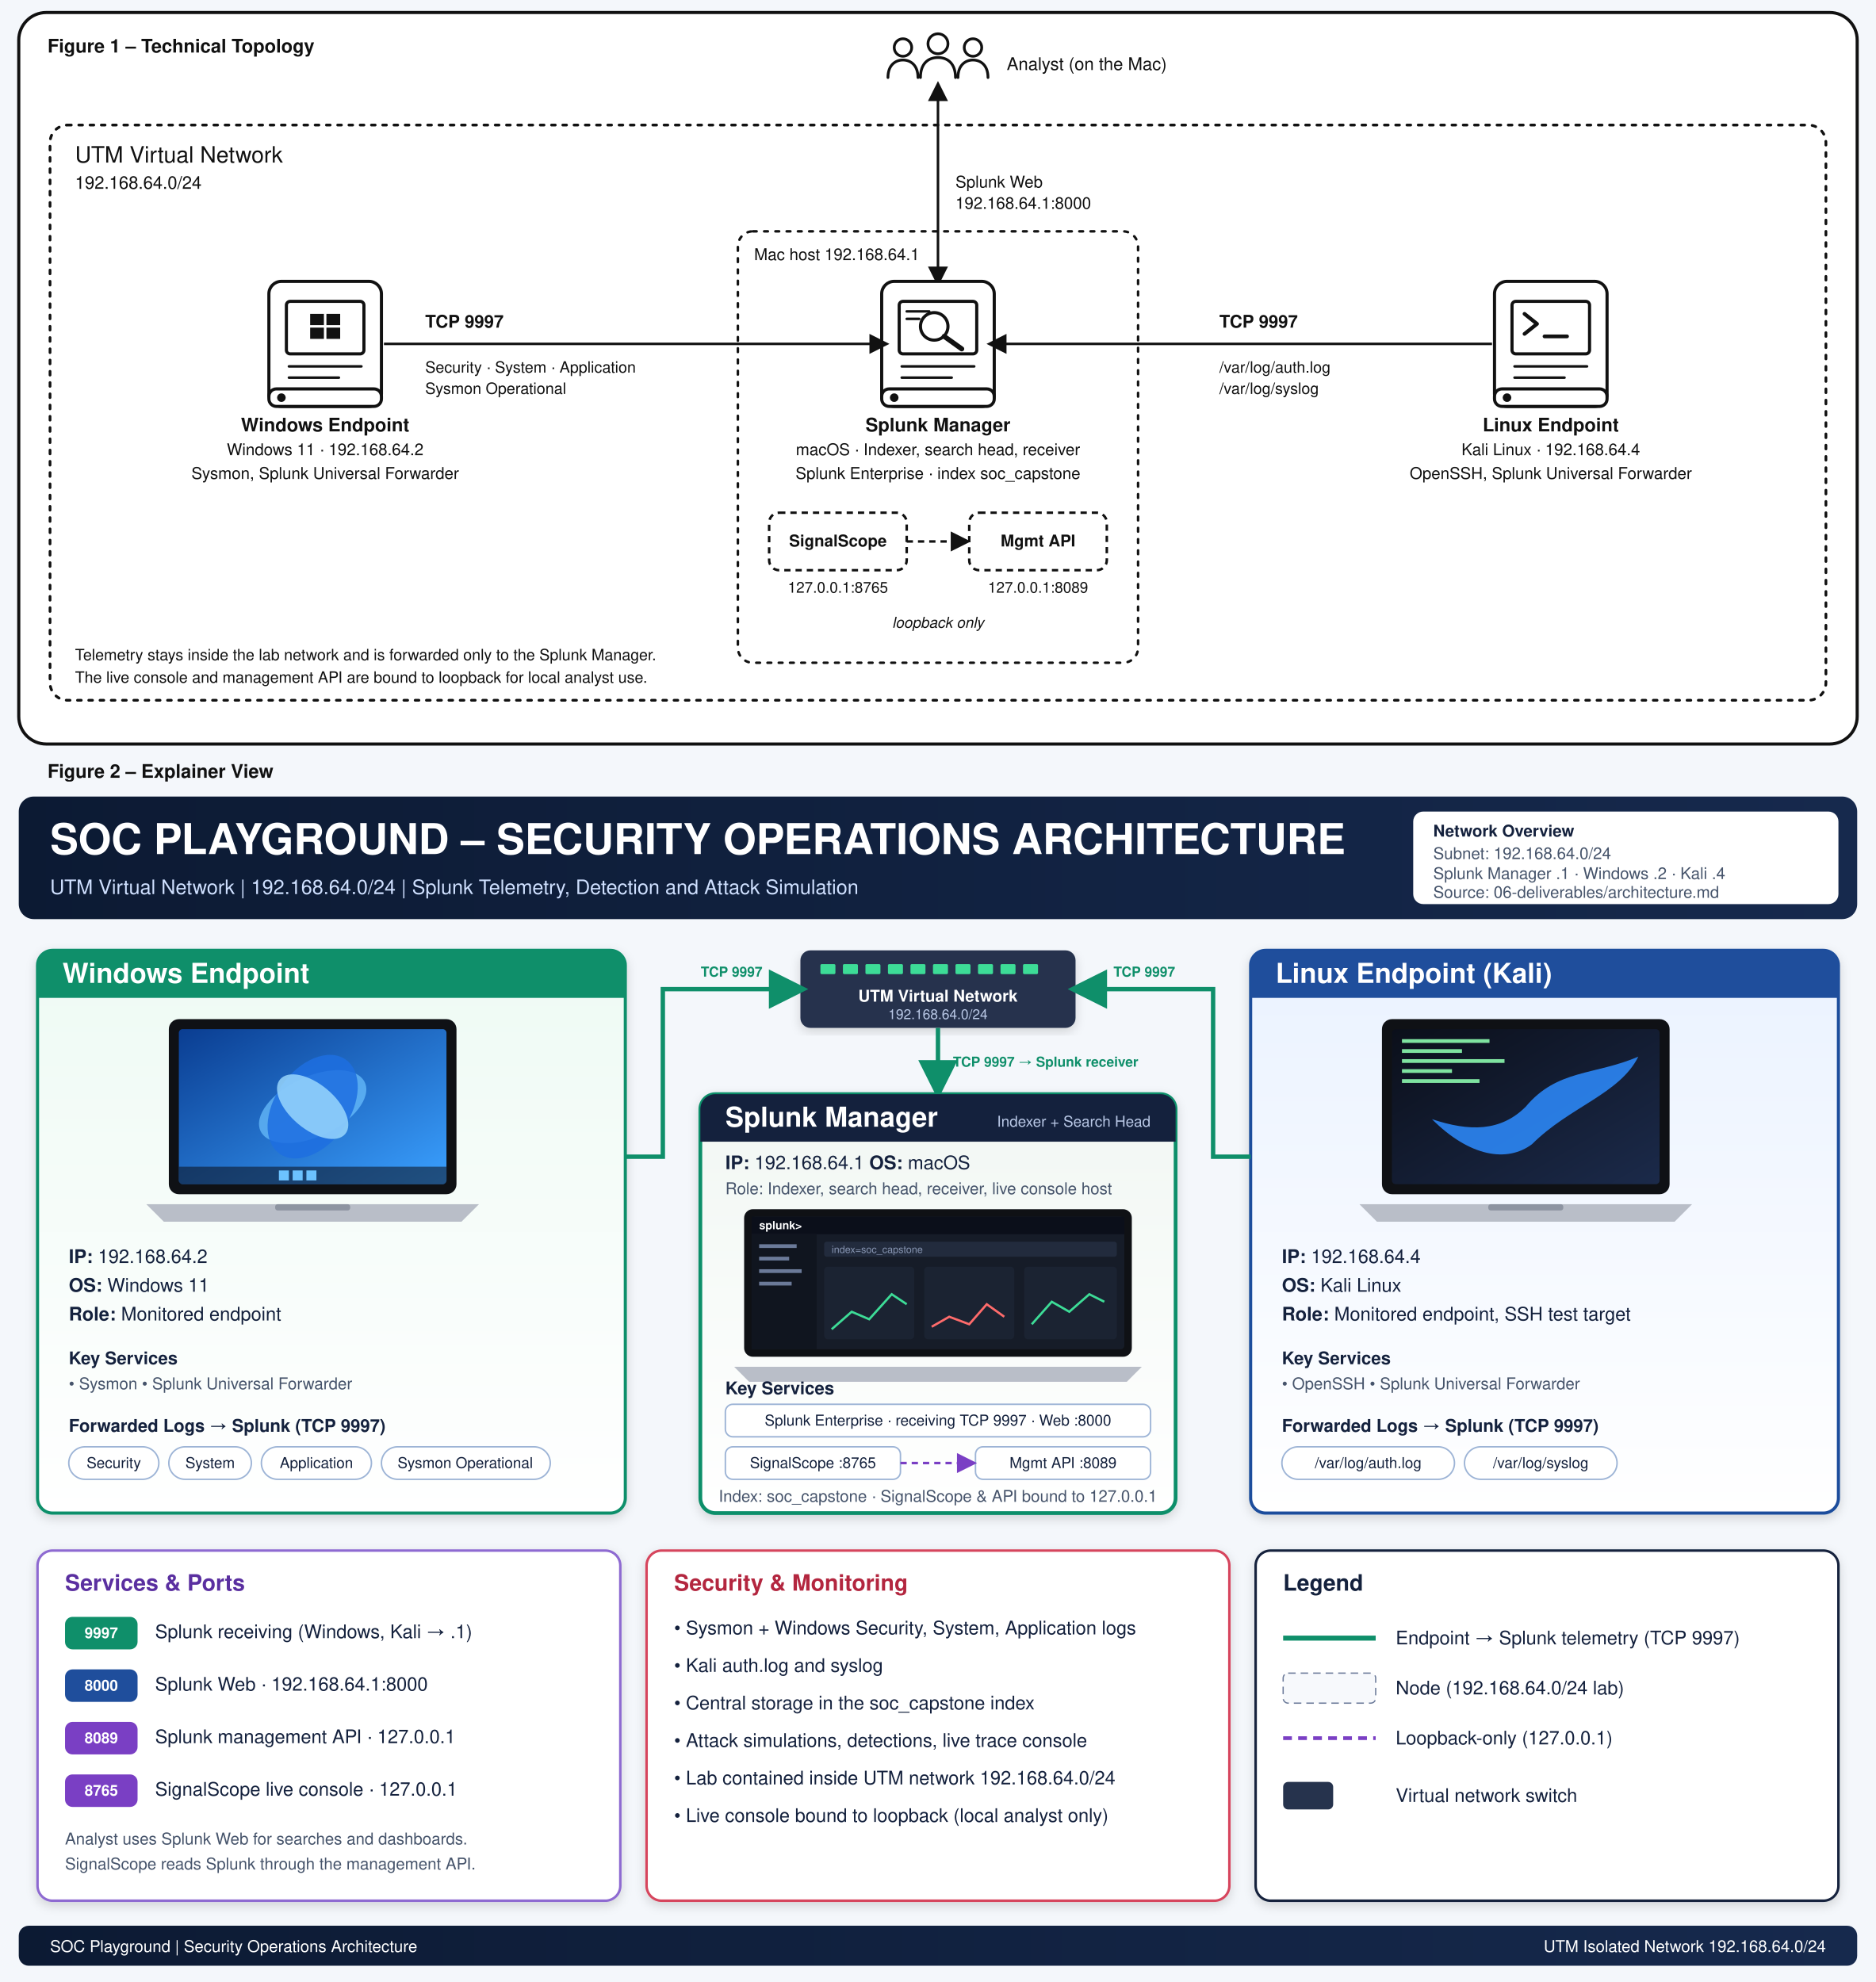
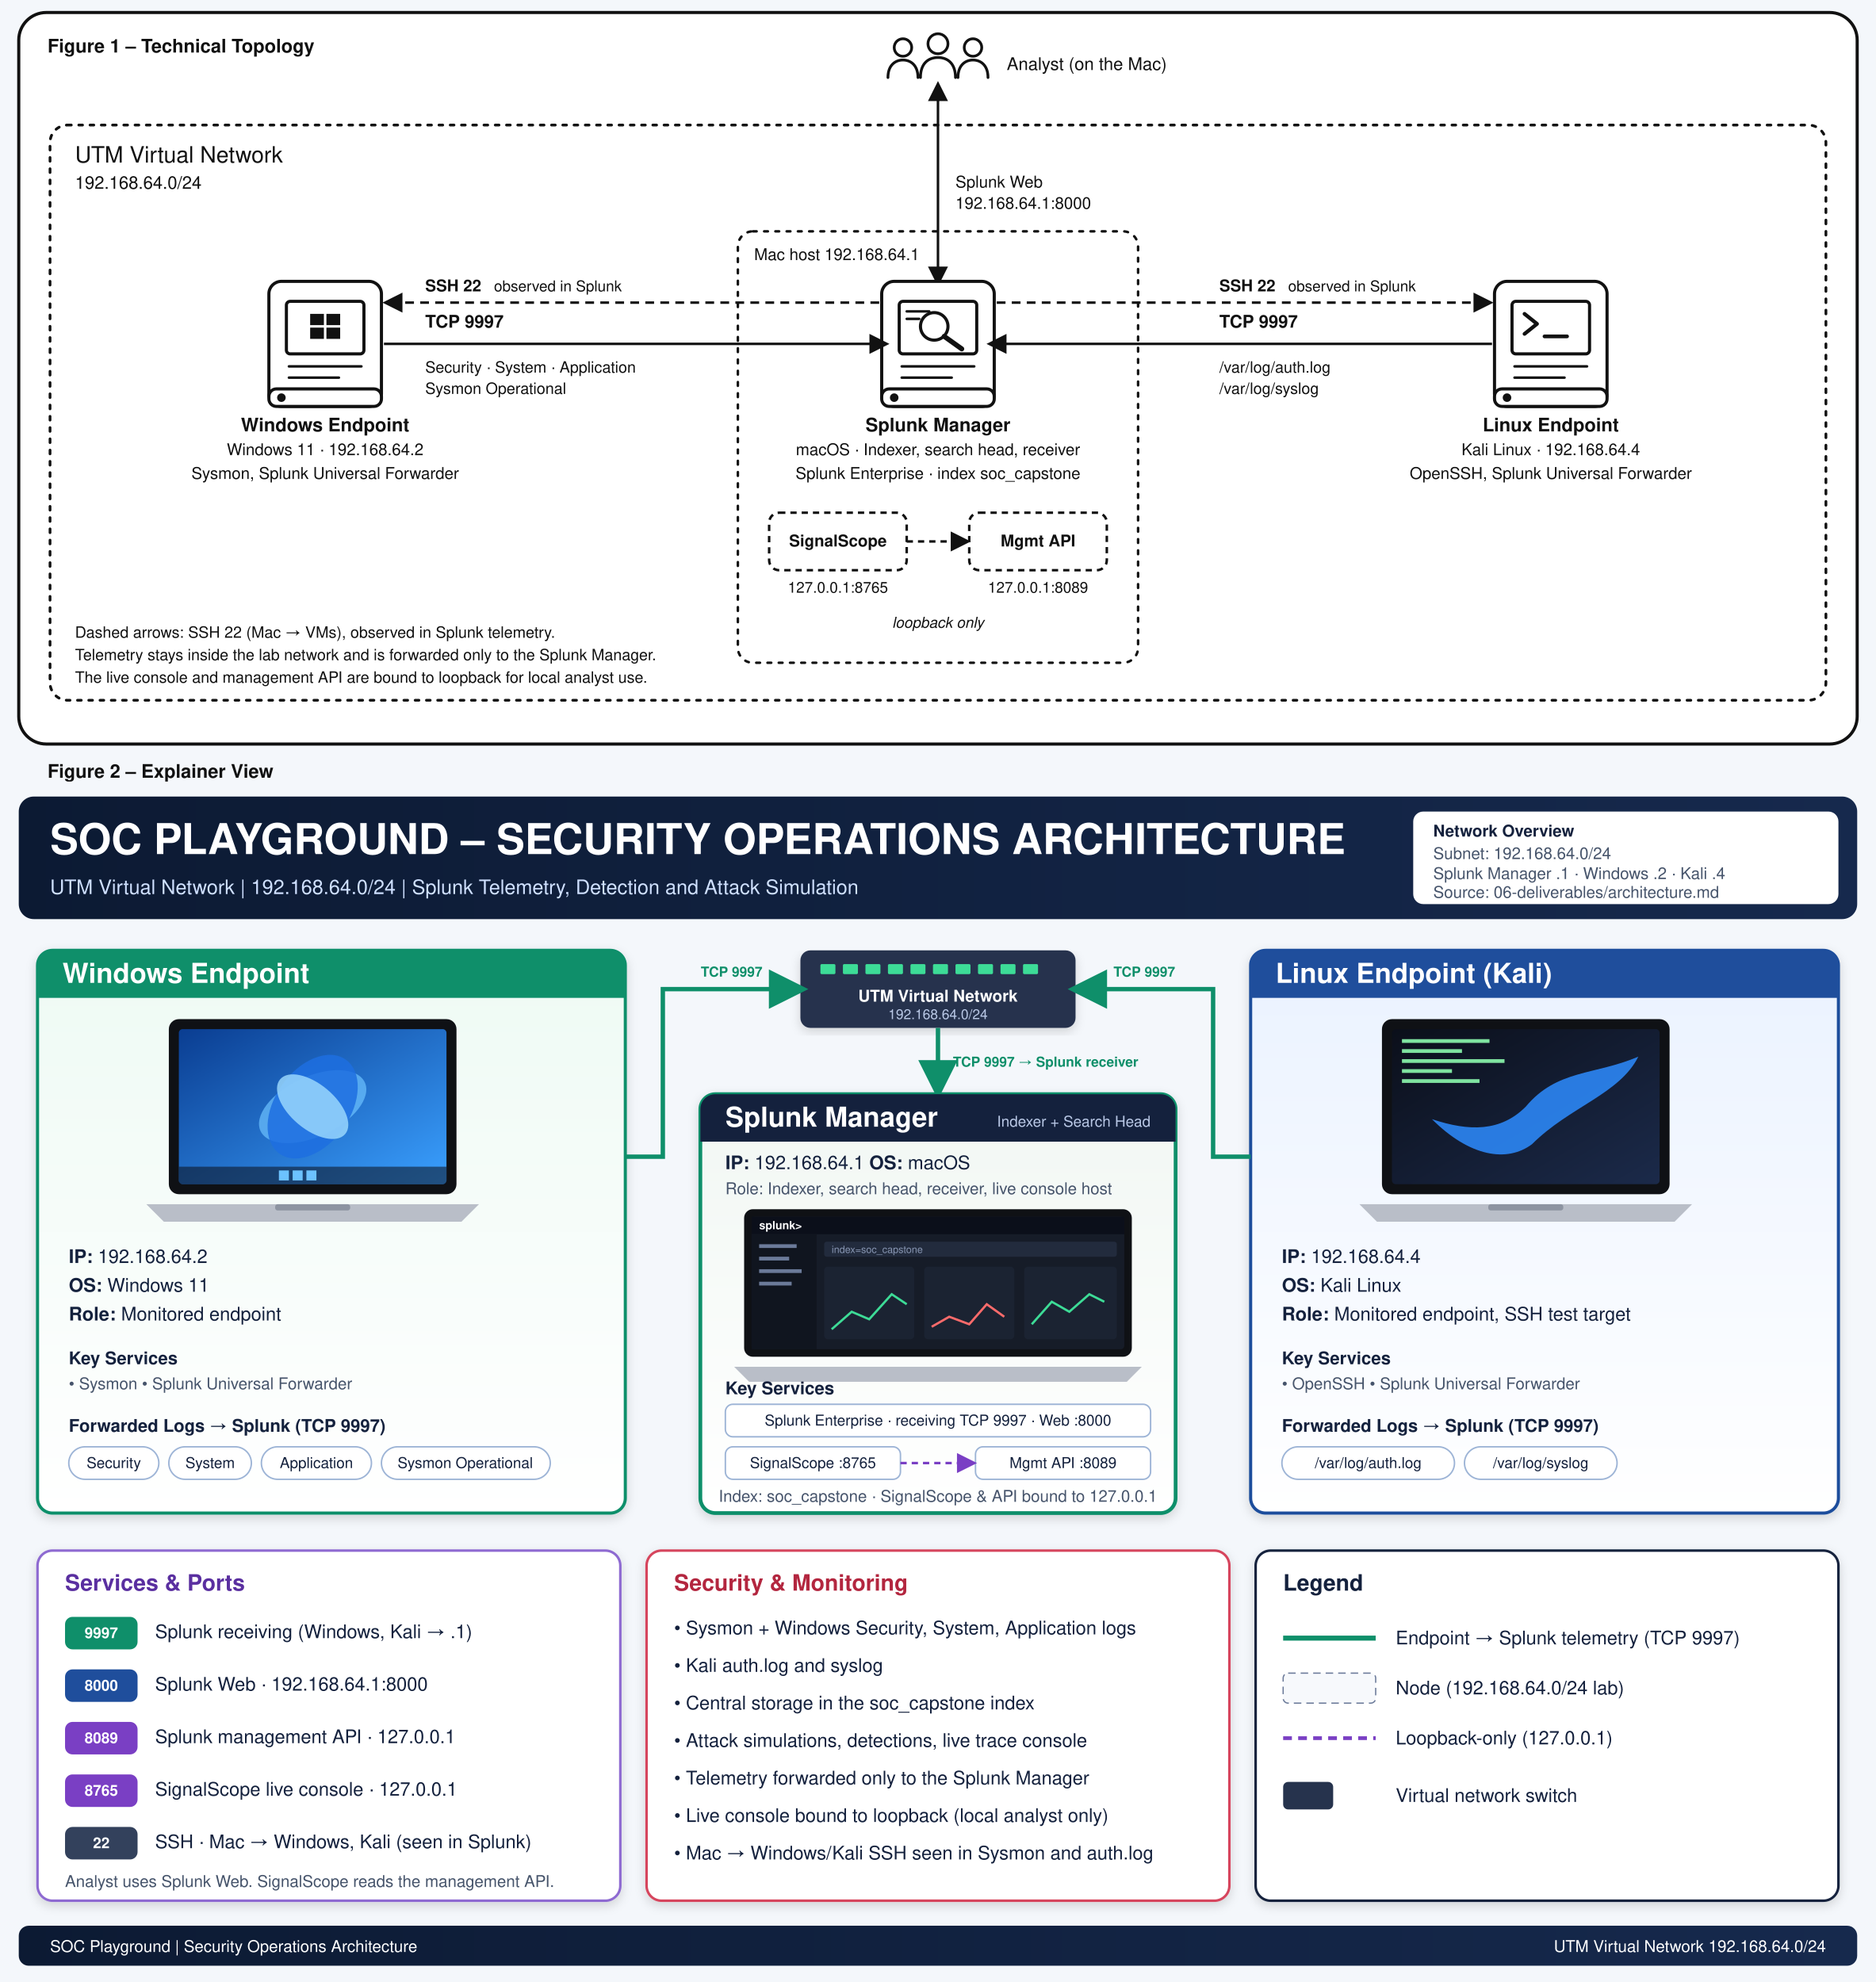
<svg xmlns="http://www.w3.org/2000/svg" viewBox="0 0 1500 1585" font-family="Helvetica, Arial, sans-serif">
  <defs>
    <marker id="k" viewBox="0 0 10 10" refX="8" refY="5" markerWidth="8" markerHeight="8" orient="auto-start-reverse">
      <path d="M0 0L10 5L0 10z" fill="#111" />
    </marker>
  </defs>
  <rect width="1500" height="1585" fill="#f4f7fb" />
  <rect x="15" y="10" width="1470" height="585" rx="22" fill="#fff" stroke="#111" stroke-width="2.5" />
  <text x="38" y="42" font-size="15" font-weight="700" fill="#111">Figure 1 – Technical Topology</text>
  <g fill="none" stroke="#111" stroke-width="2.2" stroke-linecap="round">
    <circle cx="722" cy="38" r="7" />
    <circle cx="750" cy="35" r="8" />
    <circle cx="778" cy="38" r="7" />
    <path d="M710 62c0-10 6-14 12-14s12 4 12 14M736 62c0-11 6-16 14-16s14 5 14 16M766 62c0-10 6-14 12-14s12 4 12 14" />
  </g>
  <text x="805" y="56" font-size="14" fill="#111">Analyst (on the Mac)</text>
  <rect x="40" y="100" width="1420" height="460" rx="14" fill="none" stroke="#111" stroke-width="2.2" stroke-dasharray="3 6" stroke-linecap="round" />
  <text x="60" y="130" font-size="18" fill="#111">UTM Virtual Network</text>
  <text x="60" y="151" font-size="14" fill="#111">192.168.64.0/24</text>
  <rect x="590" y="185" width="320" height="345" rx="12" fill="none" stroke="#111" stroke-width="2" stroke-dasharray="3 6" stroke-linecap="round" />
  <text x="603" y="208" font-size="13" fill="#111">Mac host 192.168.64.1</text>
  <line x1="750" y1="68" x2="750" y2="226" stroke="#111" stroke-width="2" marker-start="url(#k)" marker-end="url(#k)" />
  <text x="764" y="150" font-size="13" fill="#111">Splunk Web</text>
  <text x="764" y="167" font-size="13" fill="#111">192.168.64.1:8000</text>
  <g transform="translate(705,225)" fill="none" stroke="#111" stroke-width="2.5" stroke-linecap="round" stroke-linejoin="round">
    <rect width="90" height="100" rx="10" fill="#fff" />
    <rect x="0" y="86" width="90" height="14" rx="6" fill="#fff" />
    <circle cx="10" cy="93" r="2.2" fill="#111" />
    <rect x="14" y="16" width="62" height="42" rx="3" />
    <circle cx="42" cy="36" r="11" />
    <path d="M50 44l14 10" stroke-width="4" />
    <path d="M20 24h18M20 30h10" stroke-width="2" />
    <path d="M16 68h58M16 77h40" stroke-width="2" />
  </g>
  <text x="750" y="345" text-anchor="middle" font-size="15" font-weight="700" fill="#111">Splunk Manager</text>
  <text x="750" y="364" text-anchor="middle" font-size="13" font-weight="400" fill="#111">macOS · Indexer, search head, receiver</text>
  <text x="750" y="383" text-anchor="middle" font-size="13" font-weight="400" fill="#111">Splunk Enterprise · index soc_capstone</text>
  <g fill="none" stroke="#111" stroke-width="2">
    <rect x="615" y="410" width="110" height="46" rx="8" stroke-dasharray="5 4" />
    <rect x="775" y="410" width="110" height="46" rx="8" stroke-dasharray="5 4" />
  </g>
  <text x="670" y="437" text-anchor="middle" font-size="13" font-weight="700" fill="#111">SignalScope</text>
  <text x="830" y="437" text-anchor="middle" font-size="13" font-weight="700" fill="#111">Mgmt API</text>
  <text x="670" y="474" text-anchor="middle" font-size="12" fill="#111">127.0.0.1:8765</text>
  <text x="830" y="474" text-anchor="middle" font-size="12" fill="#111">127.0.0.1:8089</text>
  <line x1="725" y1="433" x2="773" y2="433" stroke="#111" stroke-width="2" stroke-dasharray="5 4" marker-end="url(#k)" />
  <text x="750" y="502" text-anchor="middle" font-size="12" font-style="italic" fill="#111">loopback only</text>
  <g transform="translate(215,225)" fill="none" stroke="#111" stroke-width="2.5" stroke-linecap="round" stroke-linejoin="round">
    <rect width="90" height="100" rx="10" fill="#fff" />
    <rect x="0" y="86" width="90" height="14" rx="6" fill="#fff" />
    <circle cx="10" cy="93" r="2.2" fill="#111" />
    <rect x="14" y="16" width="62" height="42" rx="3" />
    <g fill="#111" stroke="none">
      <rect x="33" y="26" width="11" height="9" />
      <rect x="46" y="26" width="11" height="9" />
      <rect x="33" y="37" width="11" height="9" />
      <rect x="46" y="37" width="11" height="9" />
    </g>
    <path d="M16 68h58M16 77h40" stroke-width="2" />
  </g>
  <text x="260" y="345" text-anchor="middle" font-size="15" font-weight="700" fill="#111">Windows Endpoint</text>
  <text x="260" y="364" text-anchor="middle" font-size="13" font-weight="400" fill="#111">Windows 11 · 192.168.64.2</text>
  <text x="260" y="383" text-anchor="middle" font-size="13" font-weight="400" fill="#111">Sysmon, Splunk Universal Forwarder</text>
  <g transform="translate(1195,225)" fill="none" stroke="#111" stroke-width="2.5" stroke-linecap="round" stroke-linejoin="round">
    <rect width="90" height="100" rx="10" fill="#fff" />
    <rect x="0" y="86" width="90" height="14" rx="6" fill="#fff" />
    <circle cx="10" cy="93" r="2.2" fill="#111" />
    <rect x="14" y="16" width="62" height="42" rx="3" />
    <path d="M24 26l10 8-10 8M40 44h18" stroke-width="3" />
    <path d="M16 68h58M16 77h40" stroke-width="2" />
  </g>
  <text x="1240" y="345" text-anchor="middle" font-size="15" font-weight="700" fill="#111">Linux Endpoint</text>
  <text x="1240" y="364" text-anchor="middle" font-size="13" font-weight="400" fill="#111">Kali Linux · 192.168.64.4</text>
  <text x="1240" y="383" text-anchor="middle" font-size="13" font-weight="400" fill="#111">OpenSSH, Splunk Universal Forwarder</text>
  <line x1="307" y1="275" x2="708" y2="275" stroke="#111" stroke-width="2" marker-end="url(#k)" />
  <text x="340" y="262" font-size="14" font-weight="700" fill="#111">TCP 9997</text>
  <text x="340" y="298" font-size="12.5" fill="#111">Security · System · Application</text>
  <text x="340" y="315" font-size="12.5" fill="#111">Sysmon Operational</text>
  <line x1="1193" y1="275" x2="792" y2="275" stroke="#111" stroke-width="2" marker-end="url(#k)" />
  <text x="975" y="262" font-size="14" font-weight="700" fill="#111">TCP 9997</text>
  <text x="975" y="298" font-size="12.5" fill="#111">/var/log/auth.log</text>
  <text x="975" y="315" font-size="12.5" fill="#111">/var/log/syslog</text>
+   <line x1="703" y1="242" x2="309" y2="242" stroke="#111" stroke-width="2" stroke-dasharray="7 5" marker-end="url(#k)" />
+   <text x="340" y="233" font-size="13" font-weight="700" fill="#111">SSH 22</text>
+   <text x="395" y="233" font-size="12" fill="#111">observed in Splunk</text>
+   <line x1="797" y1="242" x2="1191" y2="242" stroke="#111" stroke-width="2" stroke-dasharray="7 5" marker-end="url(#k)" />
+   <text x="975" y="233" font-size="13" font-weight="700" fill="#111">SSH 22</text>
+   <text x="1030" y="233" font-size="12" fill="#111">observed in Splunk</text>
+   <text x="60" y="510" font-size="12.5" fill="#111">Dashed arrows: SSH 22 (Mac → VMs), observed in Splunk telemetry.</text>
  <text x="60" y="528" font-size="12.5" fill="#111">Telemetry stays inside the lab network and is forwarded only to the Splunk Manager.</text>
  <text x="60" y="546" font-size="12.5" fill="#111">The live console and management API are bound to loopback for local analyst use.</text>
  <text x="38" y="622" font-size="15" font-weight="700" fill="#111">Figure 2 – Explainer View</text>
  <g transform="translate(0,625)">
    <defs>
      <linearGradient id="hd" x1="0" y1="0" x2="1" y2="0">
        <stop offset="0" stop-color="#0c1a33" />
        <stop offset="1" stop-color="#16294d" />
      </linearGradient>
      <linearGradient id="win" x1="0" y1="0" x2="1" y2="1">
        <stop offset="0" stop-color="#0a3d91" />
        <stop offset="1" stop-color="#3aa0ff" />
      </linearGradient>
      <linearGradient id="kali" x1="0" y1="0" x2="1" y2="1">
        <stop offset="0" stop-color="#0b0f1a" />
        <stop offset="1" stop-color="#1b2a4a" />
      </linearGradient>
      <linearGradient id="gn" x1="0" y1="0" x2="0" y2="1">
        <stop offset="0" stop-color="#eefaf4" />
        <stop offset="1" stop-color="#fff" />
      </linearGradient>
      <linearGradient id="bl" x1="0" y1="0" x2="0" y2="1">
        <stop offset="0" stop-color="#eaf2ff" />
        <stop offset="1" stop-color="#fff" />
      </linearGradient>
      <linearGradient id="sp" x1="0" y1="0" x2="0" y2="1">
        <stop offset="0" stop-color="#f1f7f3" />
        <stop offset="1" stop-color="#fff" />
      </linearGradient>
      <filter id="sh" x="-5%" y="-5%" width="110%" height="115%">
        <feDropShadow dx="0" dy="3" stdDeviation="4" flood-opacity=".15" />
      </filter>
      <marker id="g" viewBox="0 0 10 10" refX="8" refY="5" markerWidth="9" markerHeight="9" orient="auto">
        <path d="M0 0L10 5L0 10z" fill="#0f8f6a" />
      </marker>
      <marker id="p" viewBox="0 0 10 10" refX="8" refY="5" markerWidth="8" markerHeight="8" orient="auto">
        <path d="M0 0L10 5L0 10z" fill="#7a3fc4" />
      </marker>
      <style>
.h{font-size:22px;font-weight:700;fill:#fff}.t{font-size:15px;fill:#14213d}.s{font-size:13px;fill:#46546b}.b{font-size:14px;font-weight:700;fill:#14213d}
.c{font-size:12px;fill:#14213d;text-anchor:middle}.chip{fill:#fff;stroke:#9db4d6;stroke-width:1.2}
</style>
    </defs>
    <rect width="1500" height="960" fill="#f4f7fb" />
    <rect x="15" y="12" width="1470" height="98" rx="12" fill="url(#hd)" />
    <text x="40" y="58" font-size="34" font-weight="700" fill="#fff">SOC PLAYGROUND – SECURITY OPERATIONS ARCHITECTURE</text>
    <text x="40" y="90" font-size="16" fill="#cfe0ff">UTM Virtual Network  |  192.168.64.0/24  |  Splunk Telemetry, Detection and Attack Simulation</text>
    <rect x="1130" y="24" width="340" height="74" rx="8" fill="#fff" />
    <text x="1146" y="44" font-size="13" font-weight="700" fill="#14213d">Network Overview</text>
    <text x="1146" y="62" class="s">Subnet: 192.168.64.0/24</text>
    <text x="1146" y="78" class="s">Splunk Manager .1  ·  Windows .2  ·  Kali .4</text>
    <text x="1146" y="93" class="s" font-size="11">Source: 06-deliverables/architecture.md</text>
    <g filter="url(#sh)">
      <rect x="30" y="135" width="470" height="450" rx="12" fill="url(#gn)" stroke="#0f8f6a" stroke-width="2.5" />
    </g>
    <path d="M30 147a12 12 0 0 1 12-12h446a12 12 0 0 1 12 12v26H30z" fill="#0f8f6a" />
    <text x="50" y="161" class="h" font-size="20">Windows Endpoint</text>
    <g transform="translate(135,190)">
      <rect width="230" height="140" rx="8" fill="#0f1115" />
      <rect x="8" y="8" width="214" height="124" rx="3" fill="url(#win)" />
      <ellipse cx="115" cy="70" rx="46" ry="24" fill="#6cc2ff" opacity=".7" transform="rotate(-25 115 70)" />
      <ellipse cx="115" cy="70" rx="30" ry="46" fill="#1d6ee0" opacity=".85" transform="rotate(35 115 70)" />
      <ellipse cx="115" cy="70" rx="18" ry="34" fill="#9fdcff" opacity=".8" transform="rotate(-50 115 70)" />
      <rect x="8" y="118" width="214" height="14" fill="#0b0f1a" opacity=".55" />
      <rect x="88" y="121" width="8" height="8" fill="#6cc2ff" />
      <rect x="99" y="121" width="8" height="8" fill="#6cc2ff" />
      <rect x="110" y="121" width="8" height="8" fill="#6cc2ff" />
      <path d="M-18 148H248L234 162H-4z" fill="#b9bec8" />
      <rect x="85" y="148" width="60" height="5" rx="2" fill="#8d94a1" />
    </g>
    <text x="55" y="385" class="t">
      <tspan font-weight="700">IP:</tspan> 192.168.64.2</text>
    <text x="55" y="408" class="t">
      <tspan font-weight="700">OS:</tspan> Windows 11</text>
    <text x="55" y="431" class="t">
      <tspan font-weight="700">Role:</tspan> Monitored endpoint</text>
    <text x="55" y="466" class="b">Key Services</text>
    <text x="55" y="486" class="s">• Sysmon    • Splunk Universal Forwarder</text>
    <text x="55" y="520" class="b">Forwarded Logs → Splunk (TCP 9997)</text>
    <rect class="chip" x="55" y="532" width="72" height="26" rx="13" />
    <text class="c" x="91" y="549">Security</text>
    <rect class="chip" x="135" y="532" width="66" height="26" rx="13" />
    <text class="c" x="168" y="549">System</text>
    <rect class="chip" x="209" y="532" width="88" height="26" rx="13" />
    <text class="c" x="253" y="549">Application</text>
    <rect class="chip" x="305" y="532" width="135" height="26" rx="13" />
    <text class="c" x="372" y="549">Sysmon Operational</text>
    <g filter="url(#sh)">
      <rect x="1000" y="135" width="470" height="450" rx="12" fill="url(#bl)" stroke="#1f4e9c" stroke-width="2.5" />
    </g>
    <path d="M1000 147a12 12 0 0 1 12-12h446a12 12 0 0 1 12 12v26H1000z" fill="#1f4e9c" />
    <text x="1020" y="161" class="h" font-size="20">Linux Endpoint (Kali)</text>
    <g transform="translate(1105,190)">
      <rect width="230" height="140" rx="8" fill="#0f1115" />
      <rect x="8" y="8" width="214" height="124" rx="3" fill="url(#kali)" />
      <path d="M120 100C150 70 190 60 205 30C170 45 140 40 115 70C95 90 70 90 40 80C70 110 100 115 120 100Z" fill="#2d8cff" opacity=".85" />
      <g fill="#7fe3a0">
        <rect x="16" y="16" width="70" height="3" />
        <rect x="16" y="24" width="48" height="3" />
        <rect x="16" y="32" width="82" height="3" />
        <rect x="16" y="40" width="40" height="3" />
        <rect x="16" y="48" width="62" height="3" />
      </g>
      <path d="M-18 148H248L234 162H-4z" fill="#b9bec8" />
      <rect x="85" y="148" width="60" height="5" rx="2" fill="#8d94a1" />
    </g>
    <text x="1025" y="385" class="t">
      <tspan font-weight="700">IP:</tspan> 192.168.64.4</text>
    <text x="1025" y="408" class="t">
      <tspan font-weight="700">OS:</tspan> Kali Linux</text>
    <text x="1025" y="431" class="t">
      <tspan font-weight="700">Role:</tspan> Monitored endpoint, SSH test target</text>
    <text x="1025" y="466" class="b">Key Services</text>
    <text x="1025" y="486" class="s">• OpenSSH    • Splunk Universal Forwarder</text>
    <text x="1025" y="520" class="b">Forwarded Logs → Splunk (TCP 9997)</text>
    <rect class="chip" x="1025" y="532" width="138" height="26" rx="13" />
    <text class="c" x="1094" y="549">/var/log/auth.log</text>
    <rect class="chip" x="1171" y="532" width="122" height="26" rx="13" />
    <text class="c" x="1232" y="549">/var/log/syslog</text>
    <g filter="url(#sh)">
      <rect x="640" y="135" width="220" height="62" rx="8" fill="#26334d" />
    </g>
    <g fill="#3ddc97">
      <rect x="656" y="146" width="12" height="8" rx="1" />
      <rect x="674" y="146" width="12" height="8" rx="1" />
      <rect x="692" y="146" width="12" height="8" rx="1" />
      <rect x="710" y="146" width="12" height="8" rx="1" />
      <rect x="728" y="146" width="12" height="8" rx="1" />
      <rect x="746" y="146" width="12" height="8" rx="1" />
      <rect x="764" y="146" width="12" height="8" rx="1" />
      <rect x="782" y="146" width="12" height="8" rx="1" />
      <rect x="800" y="146" width="12" height="8" rx="1" />
      <rect x="818" y="146" width="12" height="8" rx="1" />
    </g>
    <text x="750" y="176" text-anchor="middle" font-size="13" font-weight="700" fill="#fff">UTM Virtual Network</text>
    <text x="750" y="190" text-anchor="middle" font-size="11" fill="#b9c8e6">192.168.64.0/24</text>
    <path d="M500 300H530V166H640" fill="none" stroke="#0f8f6a" stroke-width="3.5" marker-end="url(#g)" />
    <path d="M1000 300H970V166H860" fill="none" stroke="#0f8f6a" stroke-width="3.5" marker-end="url(#g)" />
    <line x1="750" y1="197" x2="750" y2="248" stroke="#0f8f6a" stroke-width="3.5" marker-end="url(#g)" />
    <text x="585" y="156" text-anchor="middle" font-size="11" font-weight="700" fill="#0f8f6a">TCP 9997</text>
    <text x="915" y="156" text-anchor="middle" font-size="11" font-weight="700" fill="#0f8f6a">TCP 9997</text>
    <text x="762" y="228" font-size="11" font-weight="700" fill="#0f8f6a">TCP 9997 → Splunk receiver</text>
    <g filter="url(#sh)">
      <rect x="560" y="250" width="380" height="335" rx="12" fill="url(#sp)" stroke="#0f8f6a" stroke-width="3" />
    </g>
    <path d="M560 262a12 12 0 0 1 12-12h356a12 12 0 0 1 12 12v26H560z" fill="#14213d" />
    <text x="580" y="276" class="h" font-size="19">Splunk Manager</text>
    <text x="920" y="276" text-anchor="end" font-size="12" fill="#b9c8e6">Indexer + Search Head</text>
    <text x="580" y="310" class="t">
      <tspan font-weight="700">IP:</tspan> 192.168.64.1    <tspan font-weight="700">OS:</tspan> macOS</text>
    <text x="580" y="330" class="s">Role: Indexer, search head, receiver, live console host</text>
    <g transform="translate(595,342)">
      <rect width="310" height="118" rx="7" fill="#0f1115" />
      <rect x="6" y="6" width="298" height="106" rx="3" fill="#161c28" />
      <rect x="6" y="6" width="298" height="14" fill="#0b0f1a" />
      <text x="12" y="16" font-size="9" font-weight="700" fill="#fff">splunk&gt;</text>
      <rect x="6" y="20" width="52" height="92" fill="#10151f" />
      <g fill="#6b7a99">
        <rect x="12" y="28" width="30" height="3" />
        <rect x="12" y="38" width="24" height="3" />
        <rect x="12" y="48" width="34" height="3" />
        <rect x="12" y="58" width="26" height="3" />
      </g>
      <rect x="64" y="26" width="234" height="12" rx="2" fill="#222b3d" />
      <text x="70" y="35" font-size="8" fill="#8896b3">index=soc_capstone</text>
      <g stroke-width="1.8" fill="none">
        <rect x="64" y="46" width="72" height="58" rx="3" fill="#1b2332" stroke="none" />
        <rect x="144" y="46" width="72" height="58" rx="3" fill="#1b2332" stroke="none" />
        <rect x="224" y="46" width="74" height="58" rx="3" fill="#1b2332" stroke="none" />
        <path d="M70 96l16-14 14 6 18-20 12 8" stroke="#3ddc97" />
        <path d="M150 94l14-8 16 6 14-16 14 10" stroke="#ff6b6b" />
        <path d="M230 92l16-18 14 8 16-14 12 6" stroke="#3ddc97" />
      </g>
      <path d="M-8 126H318L306 138H4z" fill="#b9bec8" />
    </g>
    <text x="580" y="490" class="b">Key Services</text>
    <rect class="chip" x="580" y="498" width="340" height="26" rx="6" />
    <text x="750" y="515" class="c">Splunk Enterprise · receiving TCP 9997 · Web :8000</text>
    <rect class="chip" x="580" y="532" width="140" height="26" rx="6" stroke="#7a3fc4" />
    <text x="650" y="549" class="c">SignalScope :8765</text>
    <rect class="chip" x="780" y="532" width="140" height="26" rx="6" stroke="#7a3fc4" />
    <text x="850" y="549" class="c">Mgmt API :8089</text>
    <line x1="720" y1="545" x2="778" y2="545" stroke="#7a3fc4" stroke-width="2" stroke-dasharray="5 4" marker-end="url(#p)" />
    <text x="750" y="576" text-anchor="middle" class="s" font-size="12">Index: soc_capstone · SignalScope &amp; API bound to 127.0.0.1</text>
    <g filter="url(#sh)">
      <rect x="30" y="615" width="466" height="280" rx="12" fill="#fff" stroke="#8e6bd1" stroke-width="2" />
    </g>
    <text x="52" y="647" font-size="18" font-weight="700" fill="#5a2fa0">Services &amp; Ports</text>
    <g font-size="12" font-weight="700" fill="#fff" text-anchor="middle">
      <rect x="52" y="668" width="58" height="26" rx="6" fill="#0f8f6a" />
      <text x="81" y="685">9997</text>
      <rect x="52" y="710" width="58" height="26" rx="6" fill="#1f4e9c" />
      <text x="81" y="727">8000</text>
      <rect x="52" y="752" width="58" height="26" rx="6" fill="#7a3fc4" />
      <text x="81" y="769">8089</text>
      <rect x="52" y="794" width="58" height="26" rx="6" fill="#7a3fc4" />
      <text x="81" y="811">8765</text>
+       <rect x="52" y="836" width="58" height="26" rx="6" fill="#33415c" />
+       <text x="81" y="853">22</text>
    </g>
    <text x="124" y="685" class="t">Splunk receiving (Windows, Kali → .1)</text>
    <text x="124" y="727" class="t">Splunk Web · 192.168.64.1:8000</text>
    <text x="124" y="769" class="t">Splunk management API · 127.0.0.1</text>
    <text x="124" y="811" class="t">SignalScope live console · 127.0.0.1</text>
-     <text x="52" y="850" class="s">Analyst uses Splunk Web for searches and dashboards.</text>
-     <text x="52" y="870" class="s">SignalScope reads Splunk through the management API.</text>
+     <text x="124" y="853" class="t">SSH · Mac → Windows, Kali (seen in Splunk)</text>
+     <text x="52" y="884" class="s">Analyst uses Splunk Web. SignalScope reads the management API.</text>
    <g filter="url(#sh)">
      <rect x="517" y="615" width="466" height="280" rx="12" fill="#fff" stroke="#d6455d" stroke-width="2" />
    </g>
    <text x="539" y="647" font-size="18" font-weight="700" fill="#b3263f">Security &amp; Monitoring</text>
    <g class="t">
      <text x="539" y="682">• Sysmon + Windows Security, System, Application logs</text>
      <text x="539" y="712">• Kali auth.log and syslog</text>
      <text x="539" y="742">• Central storage in the soc_capstone index</text>
      <text x="539" y="772">• Attack simulations, detections, live trace console</text>
-       <text x="539" y="802">• Lab contained inside UTM network 192.168.64.0/24</text>
+       <text x="539" y="802">• Telemetry forwarded only to the Splunk Manager</text>
      <text x="539" y="832">• Live console bound to loopback (local analyst only)</text>
+       <text x="539" y="862">• Mac → Windows/Kali SSH seen in Sysmon and auth.log</text>
    </g>
    <g filter="url(#sh)">
      <rect x="1004" y="615" width="466" height="280" rx="12" fill="#fff" stroke="#14213d" stroke-width="2" />
    </g>
    <text x="1026" y="647" font-size="18" font-weight="700" fill="#14213d">Legend</text>
    <line x1="1026" y1="685" x2="1100" y2="685" stroke="#0f8f6a" stroke-width="4" />
    <text x="1116" y="690" class="t">Endpoint → Splunk telemetry (TCP 9997)</text>
    <rect x="1026" y="713" width="74" height="24" rx="4" fill="#f7f9fc" stroke="#6b7a99" stroke-dasharray="6 4" />
    <text x="1116" y="730" class="t">Node (192.168.64.0/24 lab)</text>
    <line x1="1026" y1="765" x2="1100" y2="765" stroke="#7a3fc4" stroke-width="3" stroke-dasharray="7 5" />
    <text x="1116" y="770" class="t">Loopback-only (127.0.0.1)</text>
    <rect x="1026" y="800" width="40" height="22" rx="4" fill="#26334d" />
    <text x="1116" y="816" class="t">Virtual network switch</text>
    <rect x="15" y="915" width="1470" height="32" rx="8" fill="url(#hd)" />
    <text x="40" y="936" font-size="13" fill="#fff">SOC Playground  |  Security Operations Architecture</text>
-     <text x="1460" y="936" text-anchor="end" font-size="13" fill="#fff">UTM Isolated Network  192.168.64.0/24</text>
+     <text x="1460" y="936" text-anchor="end" font-size="13" fill="#fff">UTM Virtual Network  192.168.64.0/24</text>
  </g>
</svg>
